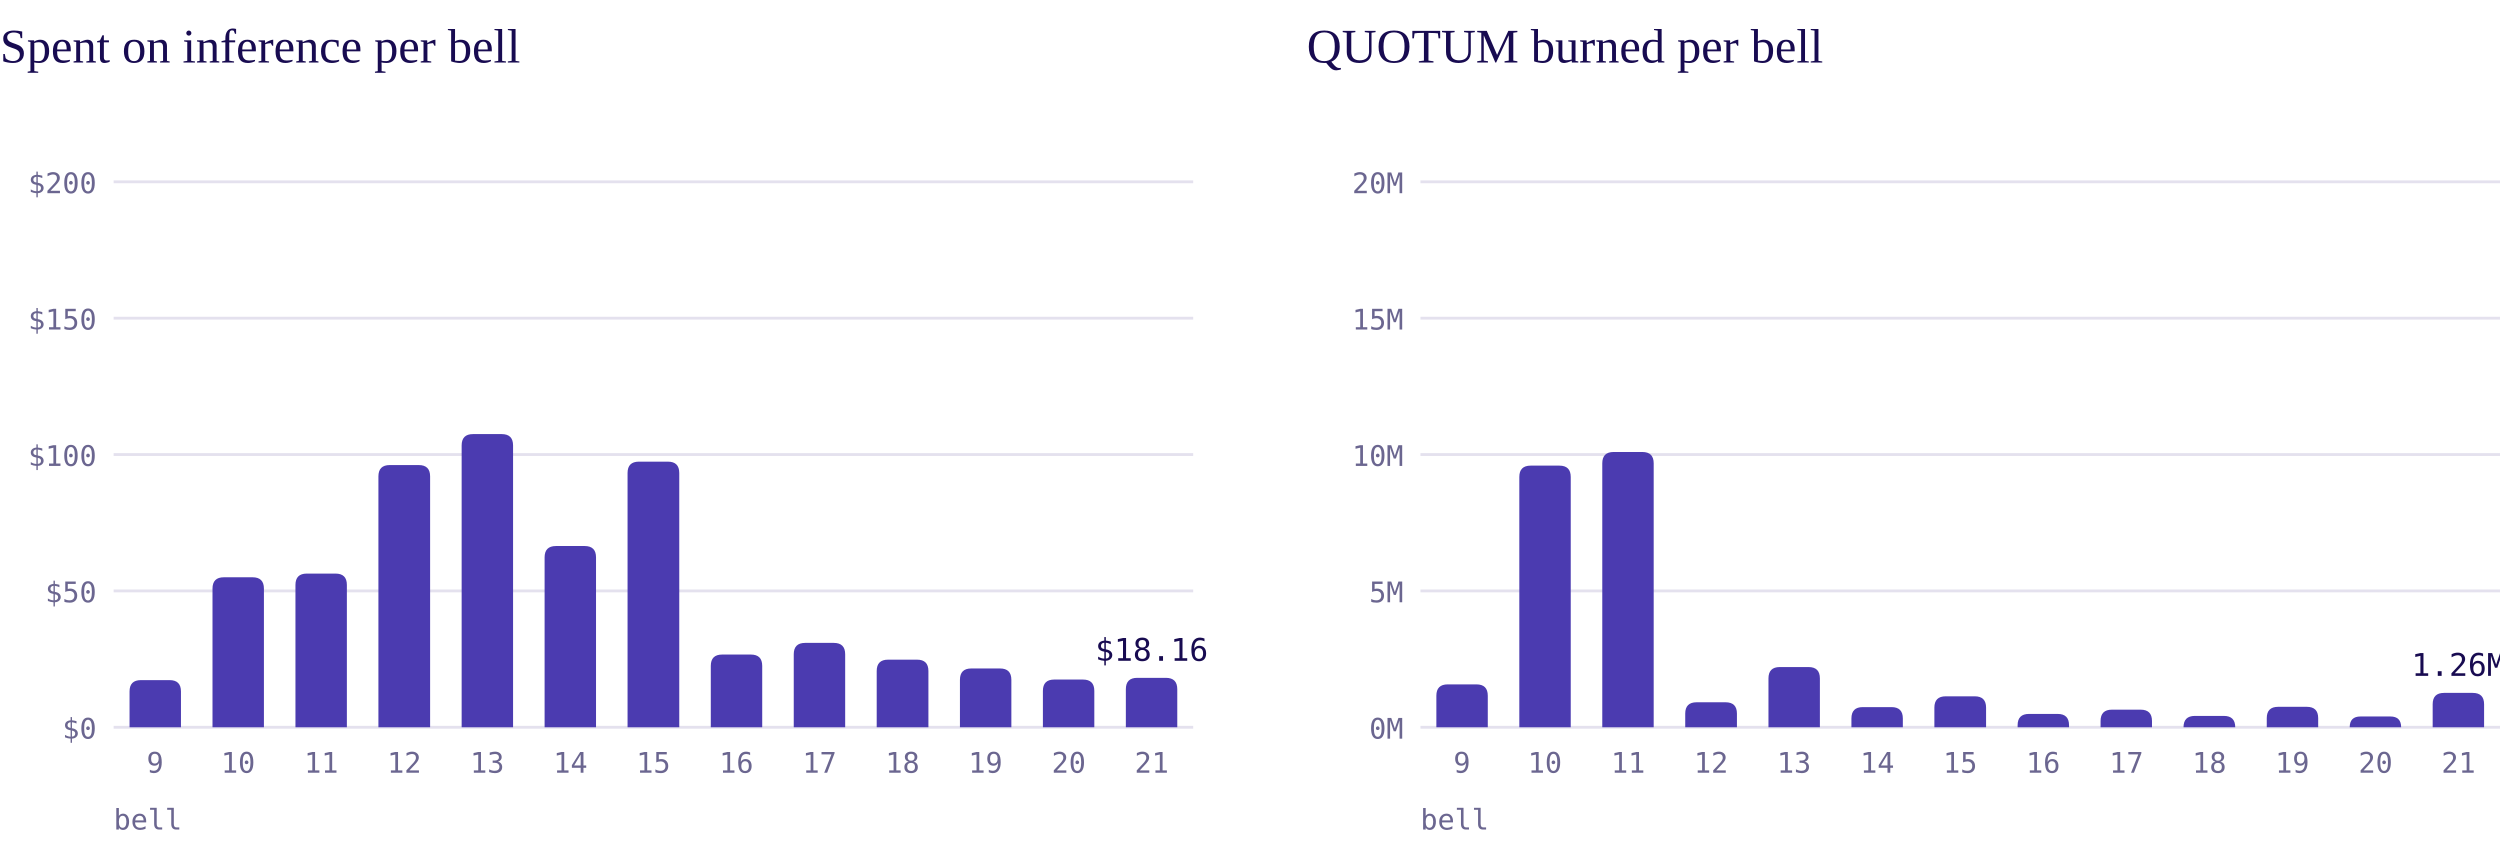
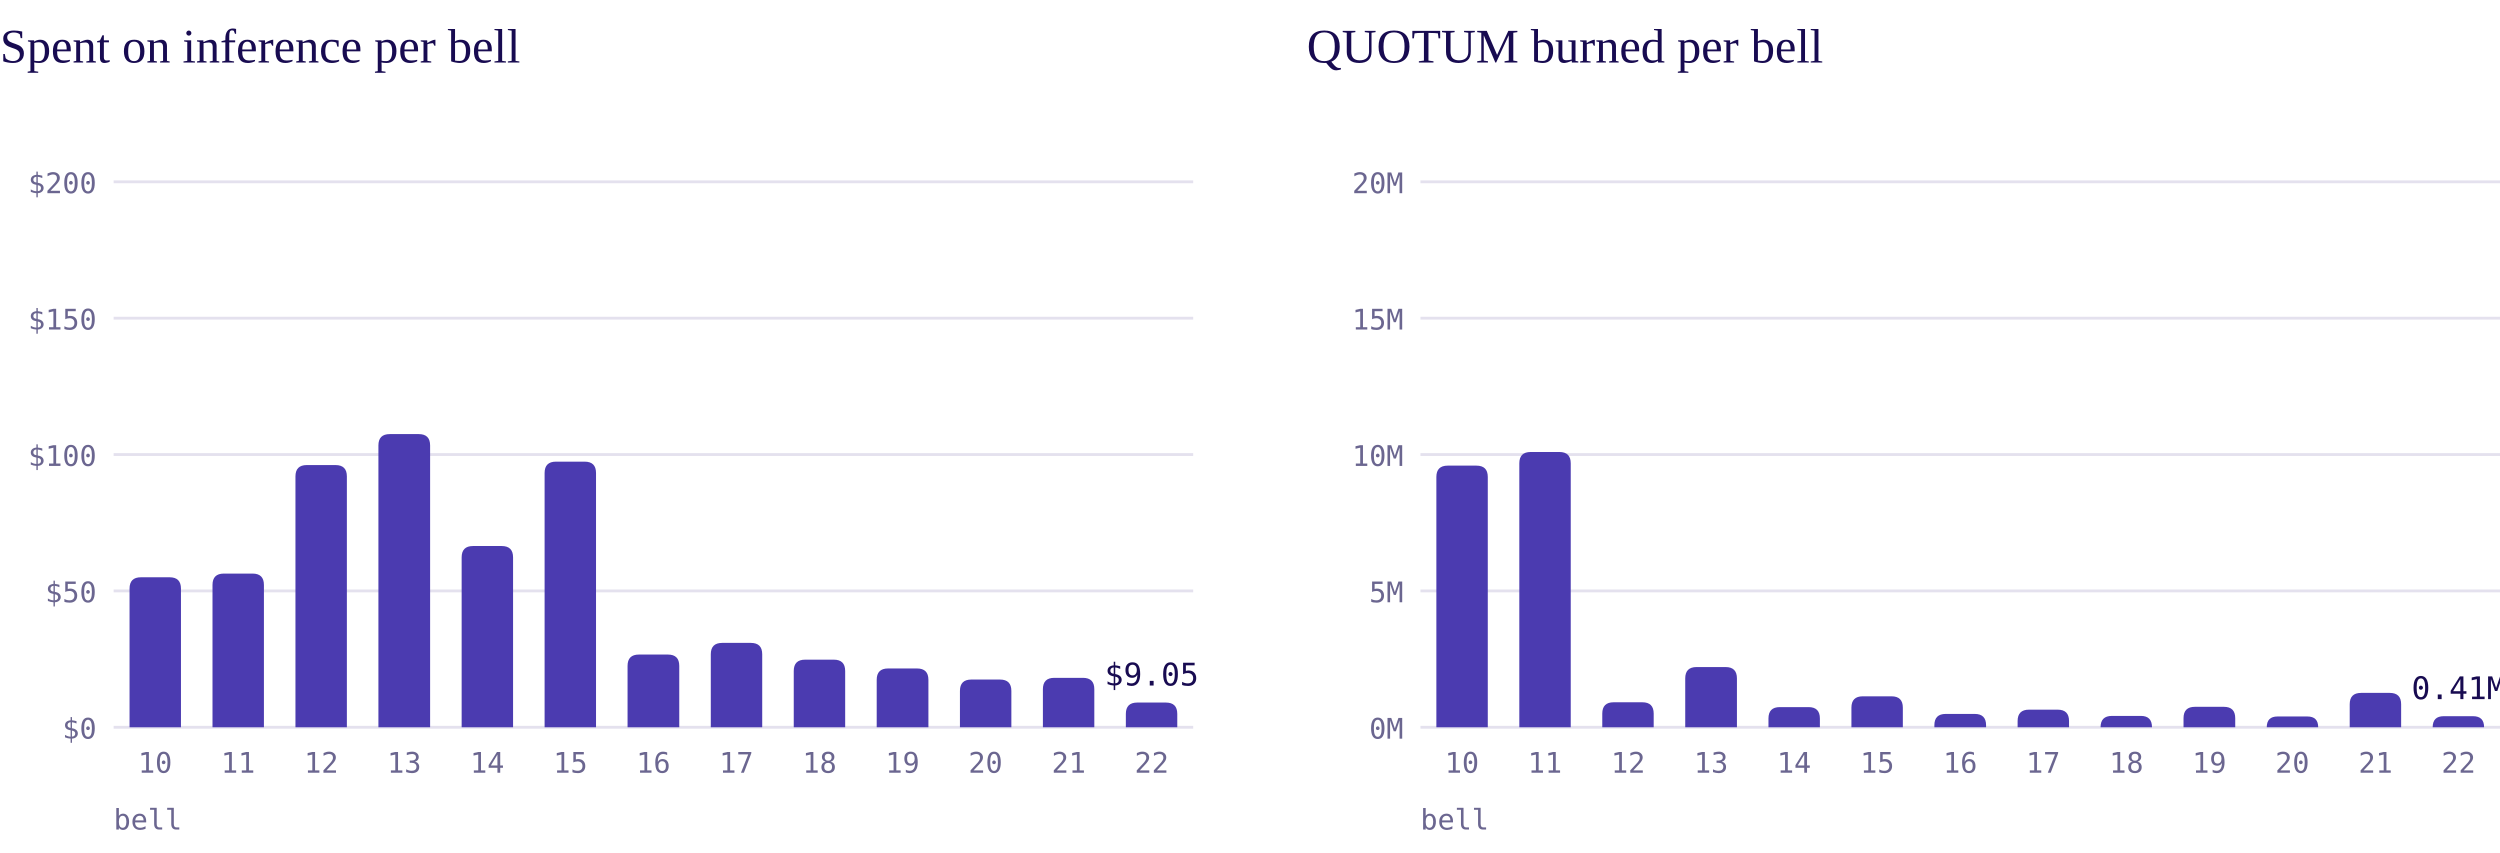
- <svg xmlns="http://www.w3.org/2000/svg" viewBox="0 0 880 300" width="880" height="300" role="img" aria-label="quotum bells 1 to 21: inference spent and QUOTUM burned per bell">
+ <svg xmlns="http://www.w3.org/2000/svg" viewBox="0 0 880 300" width="880" height="300" role="img" aria-label="quotum bells 1 to 22: inference spent and QUOTUM burned per bell">
  <text x="0" y="22" font-family="Georgia,'Times New Roman',serif" font-size="17" fill="#180b51">Spent on inference per bell</text>
  <line x1="40" x2="420" y1="256.0" y2="256.0" stroke="#e4e1ee" stroke-width="1" />
  <text x="34" y="260.0" text-anchor="end" font-family="ui-monospace,SFMono-Regular,Menlo,monospace" font-size="10" fill="#6b6690">$0</text>
  <line x1="40" x2="420" y1="208.0" y2="208.0" stroke="#e4e1ee" stroke-width="1" />
  <text x="34" y="212.0" text-anchor="end" font-family="ui-monospace,SFMono-Regular,Menlo,monospace" font-size="10" fill="#6b6690">$50</text>
  <line x1="40" x2="420" y1="160.0" y2="160.0" stroke="#e4e1ee" stroke-width="1" />
  <text x="34" y="164.0" text-anchor="end" font-family="ui-monospace,SFMono-Regular,Menlo,monospace" font-size="10" fill="#6b6690">$100</text>
  <line x1="40" x2="420" y1="112.0" y2="112.0" stroke="#e4e1ee" stroke-width="1" />
  <text x="34" y="116.0" text-anchor="end" font-family="ui-monospace,SFMono-Regular,Menlo,monospace" font-size="10" fill="#6b6690">$150</text>
  <line x1="40" x2="420" y1="64.0" y2="64.0" stroke="#e4e1ee" stroke-width="1" />
  <text x="34" y="68.0" text-anchor="end" font-family="ui-monospace,SFMono-Regular,Menlo,monospace" font-size="10" fill="#6b6690">$200</text>
-   <path d="M45.6,256.0 V243.4 Q45.6,239.4 49.6,239.4 H59.7 Q63.7,239.4 63.7,243.4 V256.0 Z" fill="#4b3bb0" />
-   <text x="54.6" y="272" text-anchor="middle" font-family="ui-monospace,SFMono-Regular,Menlo,monospace" font-size="10" fill="#6b6690">9</text>
-   <path d="M74.8,256.0 V207.2 Q74.8,203.2 78.8,203.2 H88.9 Q92.9,203.2 92.9,207.2 V256.0 Z" fill="#4b3bb0" />
-   <text x="83.8" y="272" text-anchor="middle" font-family="ui-monospace,SFMono-Regular,Menlo,monospace" font-size="10" fill="#6b6690">10</text>
-   <path d="M104.0,256.0 V205.9 Q104.0,201.9 108.0,201.9 H118.1 Q122.1,201.9 122.1,205.9 V256.0 Z" fill="#4b3bb0" />
-   <text x="113.1" y="272" text-anchor="middle" font-family="ui-monospace,SFMono-Regular,Menlo,monospace" font-size="10" fill="#6b6690">11</text>
-   <path d="M133.2,256.0 V167.7 Q133.2,163.7 137.2,163.7 H147.4 Q151.4,163.7 151.4,167.7 V256.0 Z" fill="#4b3bb0" />
-   <text x="142.3" y="272" text-anchor="middle" font-family="ui-monospace,SFMono-Regular,Menlo,monospace" font-size="10" fill="#6b6690">12</text>
-   <path d="M162.5,256.0 V156.8 Q162.5,152.8 166.5,152.8 H176.6 Q180.6,152.8 180.6,156.8 V256.0 Z" fill="#4b3bb0" />
-   <text x="171.5" y="272" text-anchor="middle" font-family="ui-monospace,SFMono-Regular,Menlo,monospace" font-size="10" fill="#6b6690">13</text>
-   <path d="M191.7,256.0 V196.2 Q191.7,192.2 195.7,192.2 H205.8 Q209.8,192.2 209.8,196.2 V256.0 Z" fill="#4b3bb0" />
-   <text x="200.8" y="272" text-anchor="middle" font-family="ui-monospace,SFMono-Regular,Menlo,monospace" font-size="10" fill="#6b6690">14</text>
-   <path d="M220.9,256.0 V166.5 Q220.9,162.5 224.9,162.5 H235.1 Q239.1,162.5 239.1,166.5 V256.0 Z" fill="#4b3bb0" />
-   <text x="230.0" y="272" text-anchor="middle" font-family="ui-monospace,SFMono-Regular,Menlo,monospace" font-size="10" fill="#6b6690">15</text>
-   <path d="M250.2,256.0 V234.4 Q250.2,230.4 254.2,230.4 H264.3 Q268.3,230.4 268.3,234.4 V256.0 Z" fill="#4b3bb0" />
-   <text x="259.2" y="272" text-anchor="middle" font-family="ui-monospace,SFMono-Regular,Menlo,monospace" font-size="10" fill="#6b6690">16</text>
-   <path d="M279.4,256.0 V230.3 Q279.4,226.3 283.4,226.3 H293.5 Q297.5,226.3 297.5,230.3 V256.0 Z" fill="#4b3bb0" />
-   <text x="288.5" y="272" text-anchor="middle" font-family="ui-monospace,SFMono-Regular,Menlo,monospace" font-size="10" fill="#6b6690">17</text>
-   <path d="M308.6,256.0 V236.2 Q308.6,232.2 312.6,232.2 H322.8 Q326.8,232.2 326.8,236.2 V256.0 Z" fill="#4b3bb0" />
-   <text x="317.7" y="272" text-anchor="middle" font-family="ui-monospace,SFMono-Regular,Menlo,monospace" font-size="10" fill="#6b6690">18</text>
-   <path d="M337.9,256.0 V239.3 Q337.9,235.3 341.9,235.3 H352.0 Q356.0,235.3 356.0,239.3 V256.0 Z" fill="#4b3bb0" />
-   <text x="346.9" y="272" text-anchor="middle" font-family="ui-monospace,SFMono-Regular,Menlo,monospace" font-size="10" fill="#6b6690">19</text>
-   <path d="M367.1,256.0 V243.2 Q367.1,239.2 371.1,239.2 H381.2 Q385.2,239.2 385.2,243.2 V256.0 Z" fill="#4b3bb0" />
-   <text x="376.2" y="272" text-anchor="middle" font-family="ui-monospace,SFMono-Regular,Menlo,monospace" font-size="10" fill="#6b6690">20</text>
-   <path d="M396.3,256.0 V242.6 Q396.3,238.6 400.3,238.6 H410.4 Q414.4,238.6 414.4,242.6 V256.0 Z" fill="#4b3bb0" />
-   <text x="405.4" y="272" text-anchor="middle" font-family="ui-monospace,SFMono-Regular,Menlo,monospace" font-size="10" fill="#6b6690">21</text>
-   <text x="405.4" y="232.6" text-anchor="middle" font-family="ui-monospace,SFMono-Regular,Menlo,monospace" font-size="11" fill="#180b51">$18.16</text>
+   <path d="M45.6,256.0 V207.2 Q45.6,203.2 49.6,203.2 H59.7 Q63.7,203.2 63.7,207.2 V256.0 Z" fill="#4b3bb0" />
+   <text x="54.6" y="272" text-anchor="middle" font-family="ui-monospace,SFMono-Regular,Menlo,monospace" font-size="10" fill="#6b6690">10</text>
+   <path d="M74.8,256.0 V205.9 Q74.8,201.9 78.8,201.9 H88.9 Q92.9,201.9 92.9,205.9 V256.0 Z" fill="#4b3bb0" />
+   <text x="83.8" y="272" text-anchor="middle" font-family="ui-monospace,SFMono-Regular,Menlo,monospace" font-size="10" fill="#6b6690">11</text>
+   <path d="M104.0,256.0 V167.7 Q104.0,163.7 108.0,163.7 H118.1 Q122.1,163.7 122.1,167.7 V256.0 Z" fill="#4b3bb0" />
+   <text x="113.1" y="272" text-anchor="middle" font-family="ui-monospace,SFMono-Regular,Menlo,monospace" font-size="10" fill="#6b6690">12</text>
+   <path d="M133.2,256.0 V156.8 Q133.2,152.8 137.2,152.8 H147.4 Q151.4,152.8 151.4,156.8 V256.0 Z" fill="#4b3bb0" />
+   <text x="142.3" y="272" text-anchor="middle" font-family="ui-monospace,SFMono-Regular,Menlo,monospace" font-size="10" fill="#6b6690">13</text>
+   <path d="M162.5,256.0 V196.2 Q162.5,192.2 166.5,192.2 H176.6 Q180.6,192.2 180.6,196.2 V256.0 Z" fill="#4b3bb0" />
+   <text x="171.5" y="272" text-anchor="middle" font-family="ui-monospace,SFMono-Regular,Menlo,monospace" font-size="10" fill="#6b6690">14</text>
+   <path d="M191.7,256.0 V166.5 Q191.7,162.5 195.7,162.5 H205.8 Q209.8,162.5 209.8,166.5 V256.0 Z" fill="#4b3bb0" />
+   <text x="200.8" y="272" text-anchor="middle" font-family="ui-monospace,SFMono-Regular,Menlo,monospace" font-size="10" fill="#6b6690">15</text>
+   <path d="M220.9,256.0 V234.4 Q220.9,230.4 224.9,230.4 H235.1 Q239.1,230.4 239.1,234.4 V256.0 Z" fill="#4b3bb0" />
+   <text x="230.0" y="272" text-anchor="middle" font-family="ui-monospace,SFMono-Regular,Menlo,monospace" font-size="10" fill="#6b6690">16</text>
+   <path d="M250.2,256.0 V230.3 Q250.2,226.3 254.2,226.3 H264.3 Q268.3,226.3 268.3,230.3 V256.0 Z" fill="#4b3bb0" />
+   <text x="259.2" y="272" text-anchor="middle" font-family="ui-monospace,SFMono-Regular,Menlo,monospace" font-size="10" fill="#6b6690">17</text>
+   <path d="M279.4,256.0 V236.2 Q279.4,232.2 283.4,232.2 H293.5 Q297.5,232.2 297.5,236.2 V256.0 Z" fill="#4b3bb0" />
+   <text x="288.5" y="272" text-anchor="middle" font-family="ui-monospace,SFMono-Regular,Menlo,monospace" font-size="10" fill="#6b6690">18</text>
+   <path d="M308.6,256.0 V239.3 Q308.6,235.3 312.6,235.3 H322.8 Q326.8,235.3 326.8,239.3 V256.0 Z" fill="#4b3bb0" />
+   <text x="317.7" y="272" text-anchor="middle" font-family="ui-monospace,SFMono-Regular,Menlo,monospace" font-size="10" fill="#6b6690">19</text>
+   <path d="M337.9,256.0 V243.2 Q337.9,239.2 341.9,239.2 H352.0 Q356.0,239.2 356.0,243.2 V256.0 Z" fill="#4b3bb0" />
+   <text x="346.9" y="272" text-anchor="middle" font-family="ui-monospace,SFMono-Regular,Menlo,monospace" font-size="10" fill="#6b6690">20</text>
+   <path d="M367.1,256.0 V242.6 Q367.1,238.6 371.1,238.6 H381.2 Q385.2,238.6 385.2,242.6 V256.0 Z" fill="#4b3bb0" />
+   <text x="376.2" y="272" text-anchor="middle" font-family="ui-monospace,SFMono-Regular,Menlo,monospace" font-size="10" fill="#6b6690">21</text>
+   <path d="M396.3,256.0 V251.3 Q396.3,247.3 400.3,247.3 H410.4 Q414.4,247.3 414.4,251.3 V256.0 Z" fill="#4b3bb0" />
+   <text x="405.4" y="272" text-anchor="middle" font-family="ui-monospace,SFMono-Regular,Menlo,monospace" font-size="10" fill="#6b6690">22</text>
+   <text x="405.4" y="241.3" text-anchor="middle" font-family="ui-monospace,SFMono-Regular,Menlo,monospace" font-size="11" fill="#180b51">$9.05</text>
  <text x="40" y="292" font-family="ui-monospace,SFMono-Regular,Menlo,monospace" font-size="10" fill="#6b6690">bell</text>
  <text x="460" y="22" font-family="Georgia,'Times New Roman',serif" font-size="17" fill="#180b51">QUOTUM burned per bell</text>
  <line x1="500" x2="880" y1="256.0" y2="256.0" stroke="#e4e1ee" stroke-width="1" />
  <text x="494" y="260.0" text-anchor="end" font-family="ui-monospace,SFMono-Regular,Menlo,monospace" font-size="10" fill="#6b6690">0M</text>
  <line x1="500" x2="880" y1="208.0" y2="208.0" stroke="#e4e1ee" stroke-width="1" />
  <text x="494" y="212.0" text-anchor="end" font-family="ui-monospace,SFMono-Regular,Menlo,monospace" font-size="10" fill="#6b6690">5M</text>
  <line x1="500" x2="880" y1="160.0" y2="160.0" stroke="#e4e1ee" stroke-width="1" />
  <text x="494" y="164.0" text-anchor="end" font-family="ui-monospace,SFMono-Regular,Menlo,monospace" font-size="10" fill="#6b6690">10M</text>
  <line x1="500" x2="880" y1="112.0" y2="112.0" stroke="#e4e1ee" stroke-width="1" />
  <text x="494" y="116.0" text-anchor="end" font-family="ui-monospace,SFMono-Regular,Menlo,monospace" font-size="10" fill="#6b6690">15M</text>
  <line x1="500" x2="880" y1="64.0" y2="64.0" stroke="#e4e1ee" stroke-width="1" />
  <text x="494" y="68.0" text-anchor="end" font-family="ui-monospace,SFMono-Regular,Menlo,monospace" font-size="10" fill="#6b6690">20M</text>
-   <path d="M505.6,256.0 V244.9 Q505.6,240.9 509.6,240.9 H519.7 Q523.7,240.9 523.7,244.9 V256.0 Z" fill="#4b3bb0" />
-   <text x="514.6" y="272" text-anchor="middle" font-family="ui-monospace,SFMono-Regular,Menlo,monospace" font-size="10" fill="#6b6690">9</text>
-   <path d="M534.8,256.0 V167.9 Q534.8,163.9 538.8,163.9 H548.9 Q552.9,163.9 552.9,167.9 V256.0 Z" fill="#4b3bb0" />
-   <text x="543.8" y="272" text-anchor="middle" font-family="ui-monospace,SFMono-Regular,Menlo,monospace" font-size="10" fill="#6b6690">10</text>
-   <path d="M564.0,256.0 V163.1 Q564.0,159.1 568.0,159.1 H578.1 Q582.1,159.1 582.1,163.1 V256.0 Z" fill="#4b3bb0" />
-   <text x="573.1" y="272" text-anchor="middle" font-family="ui-monospace,SFMono-Regular,Menlo,monospace" font-size="10" fill="#6b6690">11</text>
-   <path d="M593.2,256.0 V251.2 Q593.2,247.2 597.2,247.2 H607.4 Q611.4,247.2 611.4,251.2 V256.0 Z" fill="#4b3bb0" />
-   <text x="602.3" y="272" text-anchor="middle" font-family="ui-monospace,SFMono-Regular,Menlo,monospace" font-size="10" fill="#6b6690">12</text>
-   <path d="M622.5,256.0 V238.8 Q622.5,234.8 626.5,234.8 H636.6 Q640.6,234.8 640.6,238.8 V256.0 Z" fill="#4b3bb0" />
-   <text x="631.5" y="272" text-anchor="middle" font-family="ui-monospace,SFMono-Regular,Menlo,monospace" font-size="10" fill="#6b6690">13</text>
-   <path d="M651.7,256.0 V252.9 Q651.7,248.9 655.7,248.9 H665.8 Q669.8,248.9 669.8,252.9 V256.0 Z" fill="#4b3bb0" />
-   <text x="660.8" y="272" text-anchor="middle" font-family="ui-monospace,SFMono-Regular,Menlo,monospace" font-size="10" fill="#6b6690">14</text>
-   <path d="M680.9,256.0 V249.1 Q680.9,245.1 684.9,245.1 H695.1 Q699.1,245.1 699.1,249.1 V256.0 Z" fill="#4b3bb0" />
-   <text x="690.0" y="272" text-anchor="middle" font-family="ui-monospace,SFMono-Regular,Menlo,monospace" font-size="10" fill="#6b6690">15</text>
-   <path d="M710.2,256.0 V255.3 Q710.2,251.3 714.2,251.3 H724.3 Q728.3,251.3 728.3,255.3 V256.0 Z" fill="#4b3bb0" />
-   <text x="719.2" y="272" text-anchor="middle" font-family="ui-monospace,SFMono-Regular,Menlo,monospace" font-size="10" fill="#6b6690">16</text>
-   <path d="M739.4,256.0 V253.8 Q739.4,249.8 743.4,249.8 H753.5 Q757.5,249.8 757.5,253.8 V256.0 Z" fill="#4b3bb0" />
-   <text x="748.5" y="272" text-anchor="middle" font-family="ui-monospace,SFMono-Regular,Menlo,monospace" font-size="10" fill="#6b6690">17</text>
-   <path d="M768.6,256.0 V256.0 Q768.6,252.0 772.6,252.0 H782.8 Q786.8,252.0 786.8,256.0 V256.0 Z" fill="#4b3bb0" />
-   <text x="777.7" y="272" text-anchor="middle" font-family="ui-monospace,SFMono-Regular,Menlo,monospace" font-size="10" fill="#6b6690">18</text>
-   <path d="M797.9,256.0 V252.8 Q797.9,248.8 801.9,248.8 H812.0 Q816.0,248.8 816.0,252.8 V256.0 Z" fill="#4b3bb0" />
-   <text x="806.9" y="272" text-anchor="middle" font-family="ui-monospace,SFMono-Regular,Menlo,monospace" font-size="10" fill="#6b6690">19</text>
-   <path d="M827.1,256.0 V256.0 Q827.1,252.2 830.9,252.2 H841.4 Q845.2,252.2 845.2,256.0 V256.0 Z" fill="#4b3bb0" />
-   <text x="836.2" y="272" text-anchor="middle" font-family="ui-monospace,SFMono-Regular,Menlo,monospace" font-size="10" fill="#6b6690">20</text>
-   <path d="M856.3,256.0 V247.9 Q856.3,243.9 860.3,243.9 H870.4 Q874.4,243.9 874.4,247.9 V256.0 Z" fill="#4b3bb0" />
-   <text x="865.4" y="272" text-anchor="middle" font-family="ui-monospace,SFMono-Regular,Menlo,monospace" font-size="10" fill="#6b6690">21</text>
-   <text x="865.4" y="237.9" text-anchor="middle" font-family="ui-monospace,SFMono-Regular,Menlo,monospace" font-size="11" fill="#180b51">1.26M</text>
+   <path d="M505.6,256.0 V167.9 Q505.6,163.9 509.6,163.9 H519.7 Q523.7,163.9 523.7,167.9 V256.0 Z" fill="#4b3bb0" />
+   <text x="514.6" y="272" text-anchor="middle" font-family="ui-monospace,SFMono-Regular,Menlo,monospace" font-size="10" fill="#6b6690">10</text>
+   <path d="M534.8,256.0 V163.1 Q534.8,159.1 538.8,159.1 H548.9 Q552.9,159.1 552.9,163.1 V256.0 Z" fill="#4b3bb0" />
+   <text x="543.8" y="272" text-anchor="middle" font-family="ui-monospace,SFMono-Regular,Menlo,monospace" font-size="10" fill="#6b6690">11</text>
+   <path d="M564.0,256.0 V251.2 Q564.0,247.2 568.0,247.2 H578.1 Q582.1,247.2 582.1,251.2 V256.0 Z" fill="#4b3bb0" />
+   <text x="573.1" y="272" text-anchor="middle" font-family="ui-monospace,SFMono-Regular,Menlo,monospace" font-size="10" fill="#6b6690">12</text>
+   <path d="M593.2,256.0 V238.8 Q593.2,234.8 597.2,234.8 H607.4 Q611.4,234.8 611.4,238.8 V256.0 Z" fill="#4b3bb0" />
+   <text x="602.3" y="272" text-anchor="middle" font-family="ui-monospace,SFMono-Regular,Menlo,monospace" font-size="10" fill="#6b6690">13</text>
+   <path d="M622.5,256.0 V252.9 Q622.5,248.9 626.5,248.9 H636.6 Q640.6,248.9 640.6,252.9 V256.0 Z" fill="#4b3bb0" />
+   <text x="631.5" y="272" text-anchor="middle" font-family="ui-monospace,SFMono-Regular,Menlo,monospace" font-size="10" fill="#6b6690">14</text>
+   <path d="M651.7,256.0 V249.1 Q651.7,245.1 655.7,245.1 H665.8 Q669.8,245.1 669.8,249.1 V256.0 Z" fill="#4b3bb0" />
+   <text x="660.8" y="272" text-anchor="middle" font-family="ui-monospace,SFMono-Regular,Menlo,monospace" font-size="10" fill="#6b6690">15</text>
+   <path d="M680.9,256.0 V255.3 Q680.9,251.3 684.9,251.3 H695.1 Q699.1,251.3 699.1,255.3 V256.0 Z" fill="#4b3bb0" />
+   <text x="690.0" y="272" text-anchor="middle" font-family="ui-monospace,SFMono-Regular,Menlo,monospace" font-size="10" fill="#6b6690">16</text>
+   <path d="M710.2,256.0 V253.8 Q710.2,249.8 714.2,249.8 H724.3 Q728.3,249.8 728.3,253.8 V256.0 Z" fill="#4b3bb0" />
+   <text x="719.2" y="272" text-anchor="middle" font-family="ui-monospace,SFMono-Regular,Menlo,monospace" font-size="10" fill="#6b6690">17</text>
+   <path d="M739.4,256.0 V256.0 Q739.4,252.0 743.4,252.0 H753.6 Q757.5,252.0 757.5,256.0 V256.0 Z" fill="#4b3bb0" />
+   <text x="748.5" y="272" text-anchor="middle" font-family="ui-monospace,SFMono-Regular,Menlo,monospace" font-size="10" fill="#6b6690">18</text>
+   <path d="M768.6,256.0 V252.8 Q768.6,248.8 772.6,248.8 H782.8 Q786.8,248.8 786.8,252.8 V256.0 Z" fill="#4b3bb0" />
+   <text x="777.7" y="272" text-anchor="middle" font-family="ui-monospace,SFMono-Regular,Menlo,monospace" font-size="10" fill="#6b6690">19</text>
+   <path d="M797.9,256.0 V256.0 Q797.9,252.2 801.7,252.2 H812.2 Q816.0,252.2 816.0,256.0 V256.0 Z" fill="#4b3bb0" />
+   <text x="806.9" y="272" text-anchor="middle" font-family="ui-monospace,SFMono-Regular,Menlo,monospace" font-size="10" fill="#6b6690">20</text>
+   <path d="M827.1,256.0 V247.9 Q827.1,243.9 831.1,243.9 H841.2 Q845.2,243.9 845.2,247.9 V256.0 Z" fill="#4b3bb0" />
+   <text x="836.2" y="272" text-anchor="middle" font-family="ui-monospace,SFMono-Regular,Menlo,monospace" font-size="10" fill="#6b6690">21</text>
+   <path d="M856.3,256.0 V256.0 Q856.3,252.1 860.2,252.1 H870.5 Q874.4,252.1 874.4,256.0 V256.0 Z" fill="#4b3bb0" />
+   <text x="865.4" y="272" text-anchor="middle" font-family="ui-monospace,SFMono-Regular,Menlo,monospace" font-size="10" fill="#6b6690">22</text>
+   <text x="865.4" y="246.1" text-anchor="middle" font-family="ui-monospace,SFMono-Regular,Menlo,monospace" font-size="11" fill="#180b51">0.41M</text>
  <text x="500" y="292" font-family="ui-monospace,SFMono-Regular,Menlo,monospace" font-size="10" fill="#6b6690">bell</text>
</svg>
